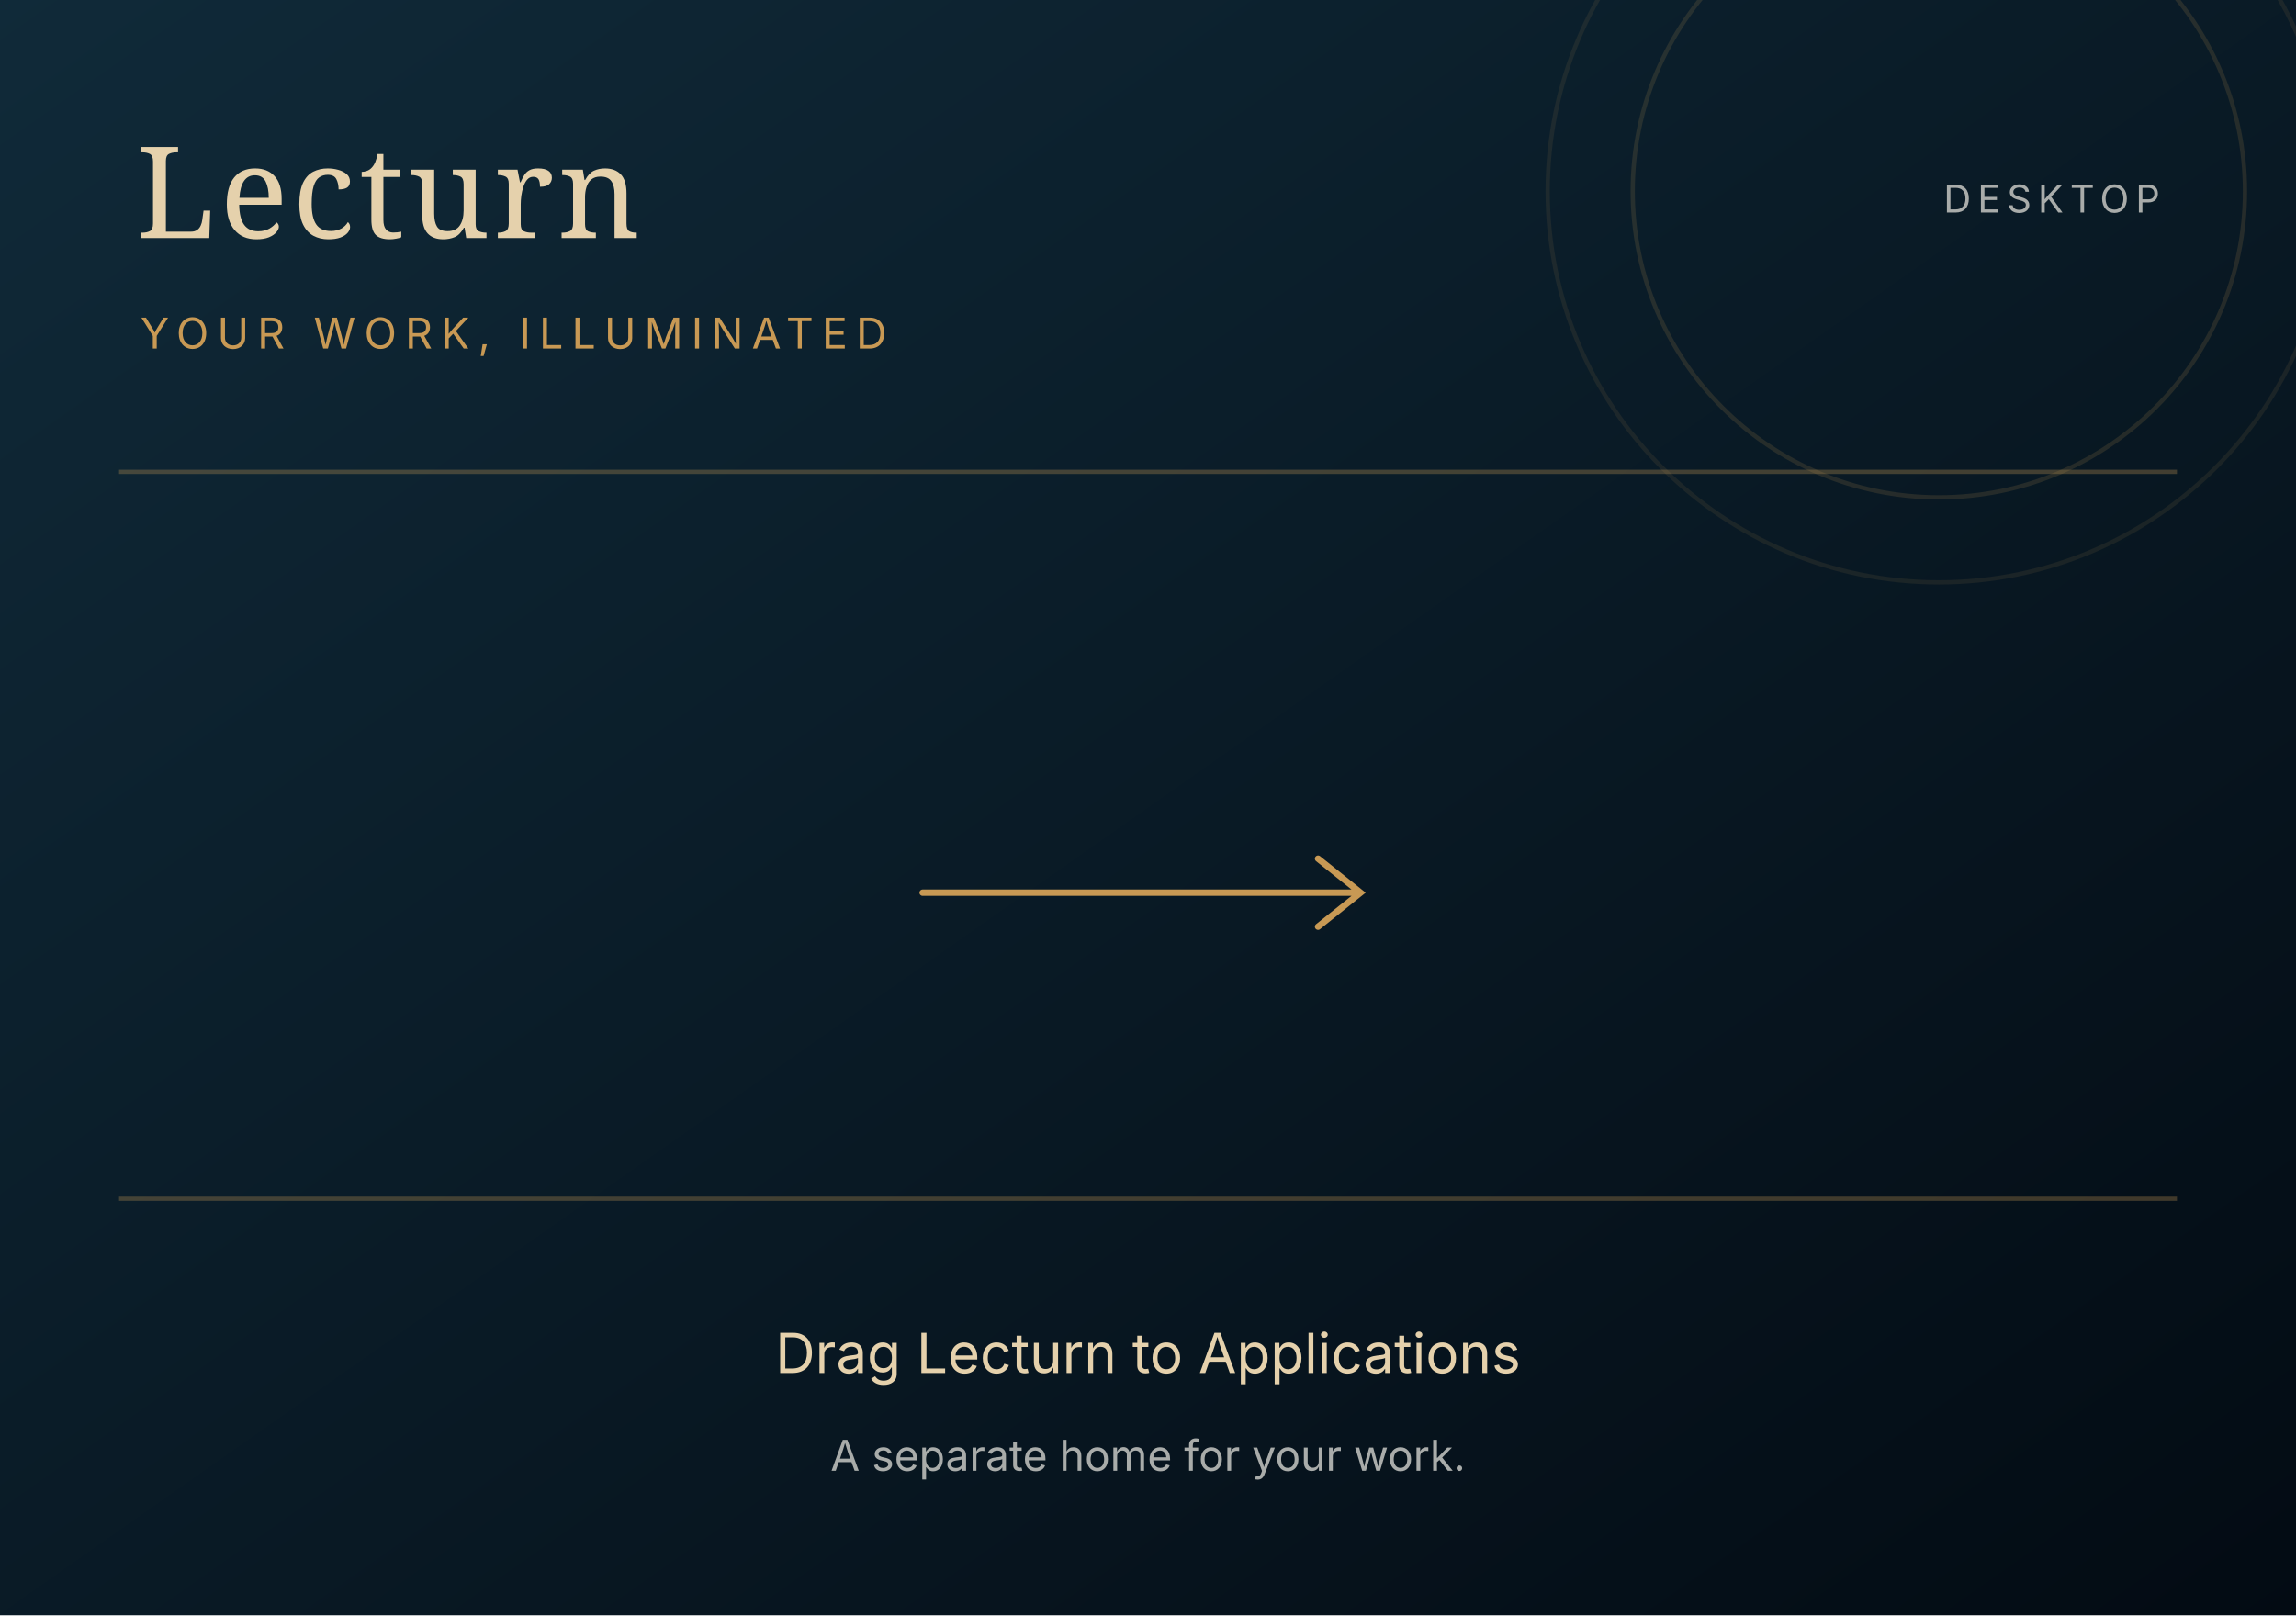
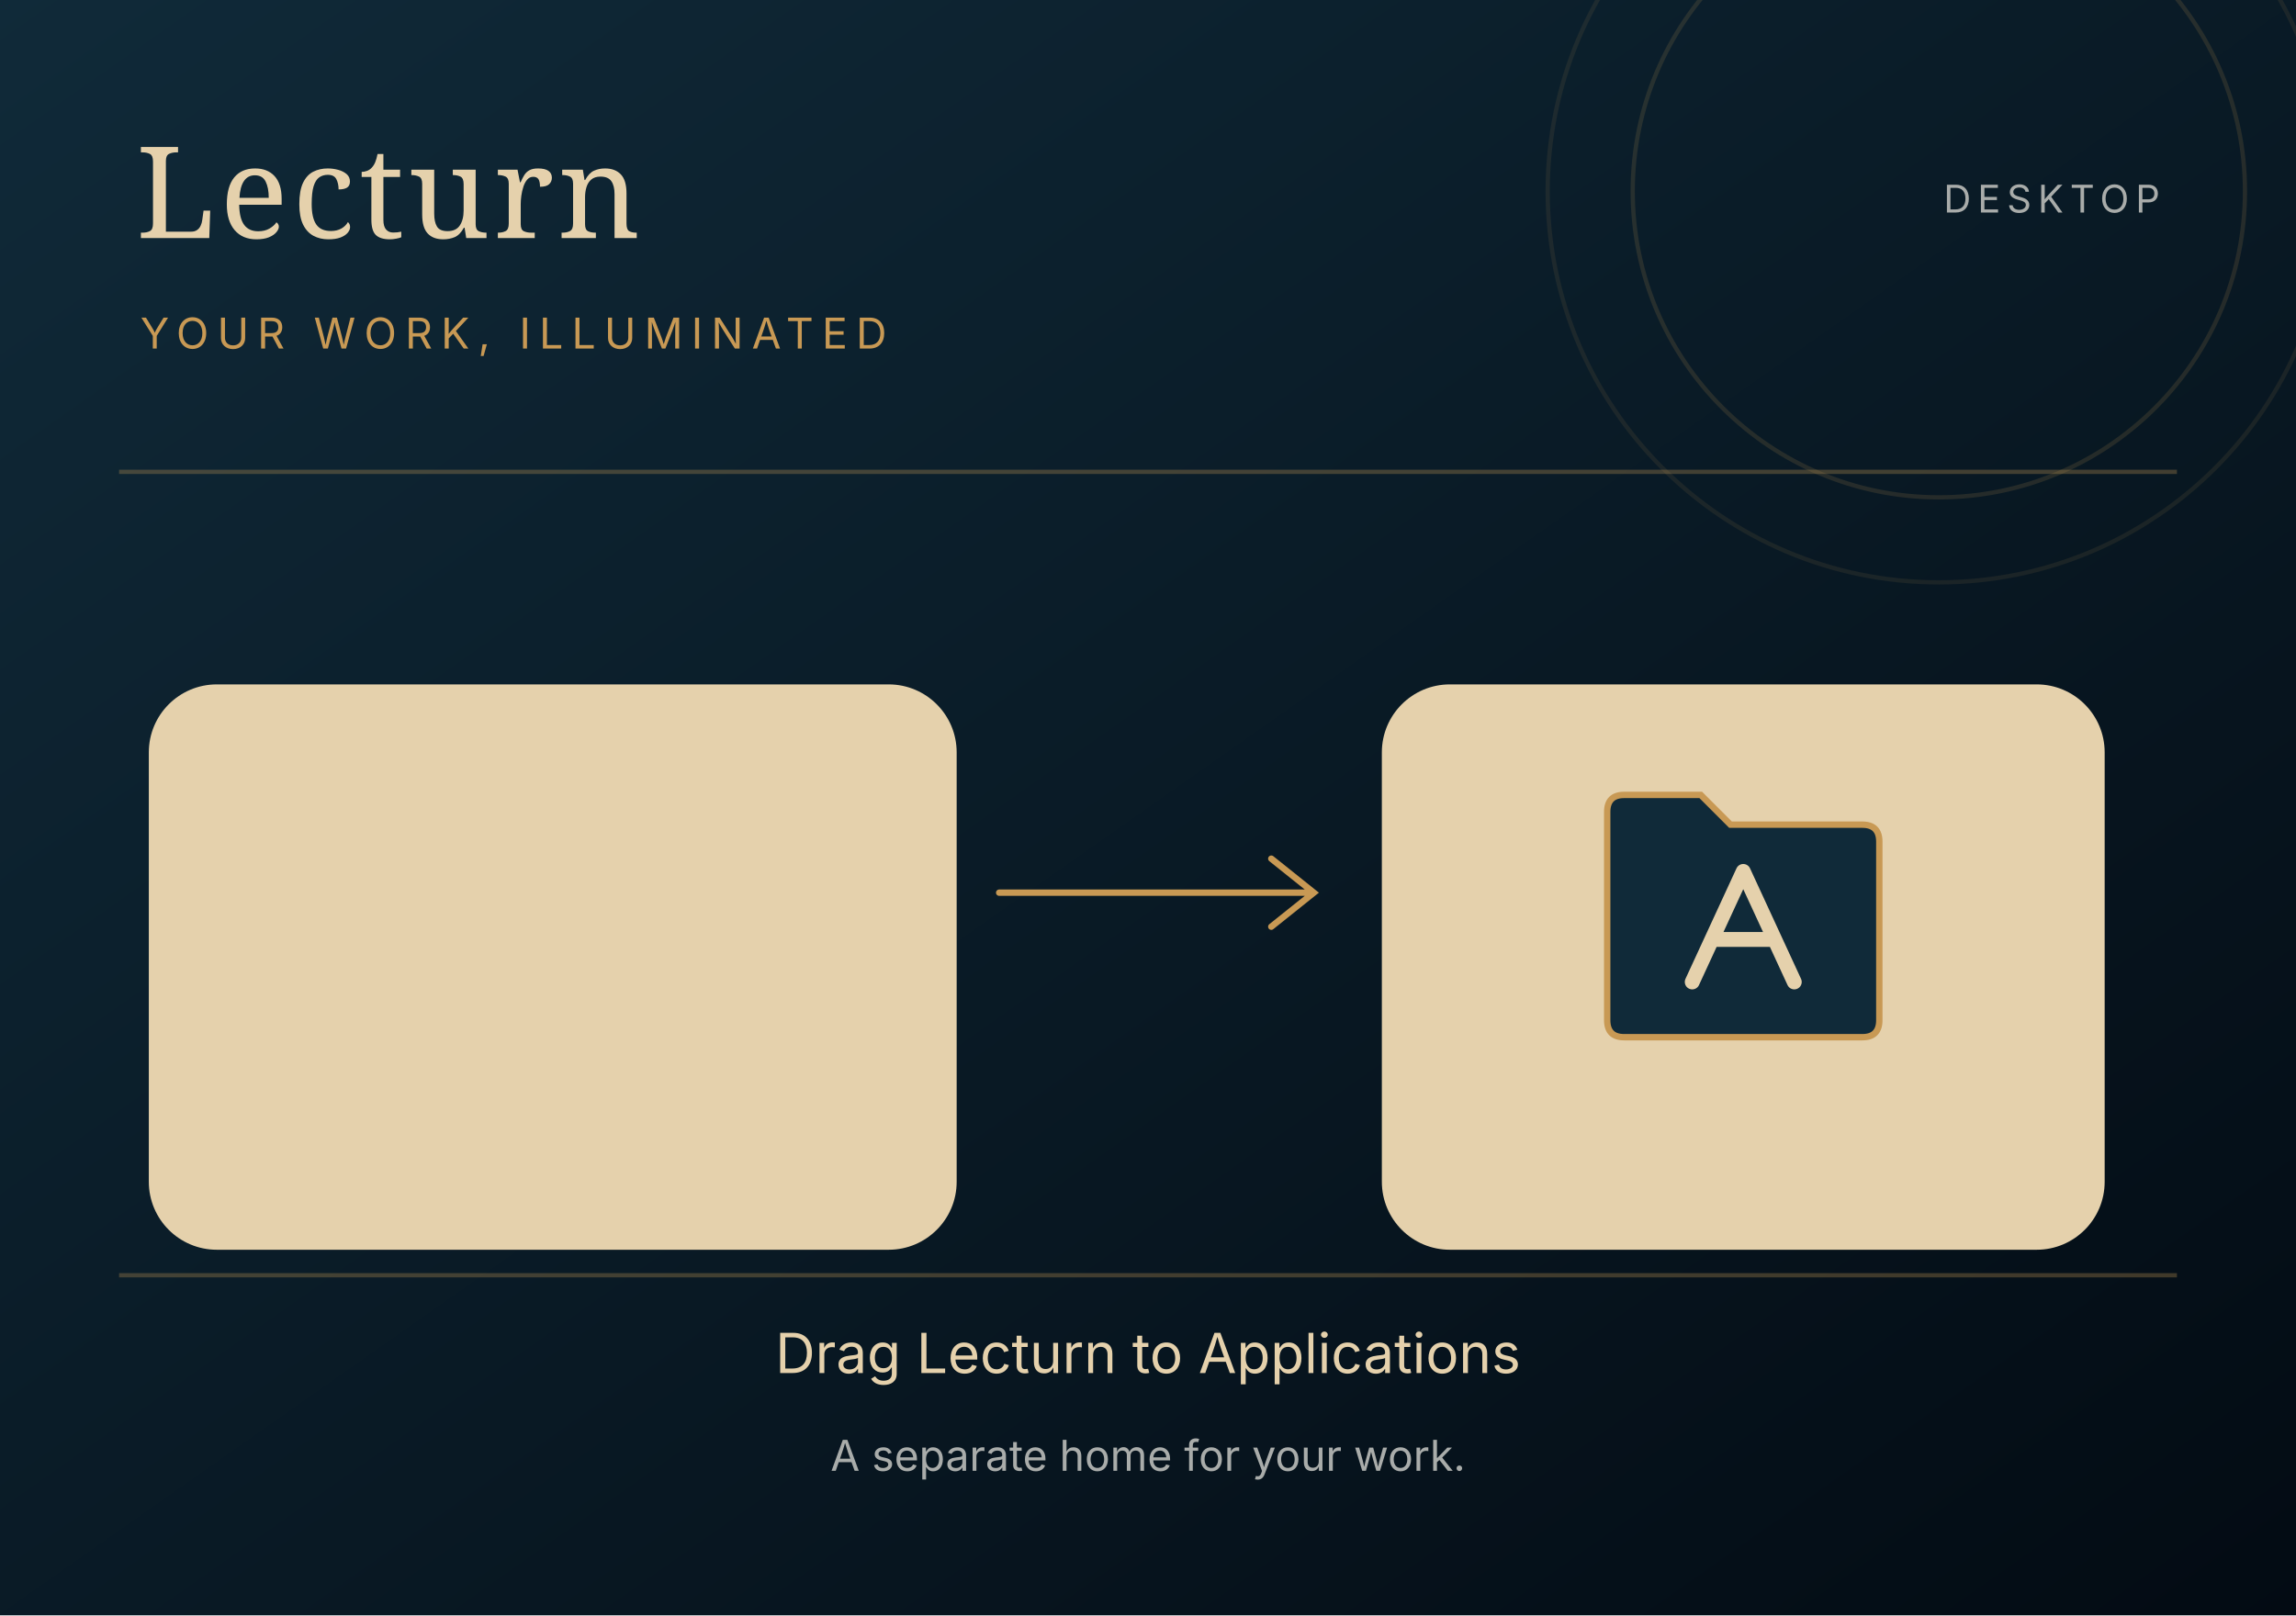
<svg xmlns="http://www.w3.org/2000/svg" width="1080" height="760" viewBox="0 0 540 380" fill="none">
  <defs>
    <linearGradient id="surface" x2="1" y2="1">
      <stop stop-color="#102A39" />
      <stop offset="1" stop-color="#030B13" />
    </linearGradient>
  </defs>
  <rect width="540" height="380" fill="url(#surface)" />
-   <path d="M28 111H512M28 282H512" stroke="#C89954" stroke-opacity=".3" />
+   <path d="M28 111H512M28 300H512" stroke="#C89954" stroke-opacity=".3" />
  <circle cx="456" cy="45" r="92" stroke="#C89954" stroke-opacity=".1" />
  <circle cx="456" cy="45" r="72" stroke="#C89954" stroke-opacity=".15" />
  <g fill="#E5D1AC" font-family="Georgia,serif">
    <text x="32" y="56" font-size="30" letter-spacing="1">Lecturn</text>
  </g>
  <text x="33" y="82" font-family="-apple-system,sans-serif" fill="#C89954" font-size="10" letter-spacing="2">YOUR WORK, ILLUMINATED</text>
  <text x="508" y="50" text-anchor="end" font-family="-apple-system,sans-serif" fill="#A9ACAA" font-size="9" letter-spacing="1.5">DESKTOP</text>
-   <path d="M217 210H320M310 202L320 210L310 218" stroke="#C89954" stroke-width="1.5" stroke-linecap="round" />
+   <rect x="35" y="161" width="190" height="133" rx="16" fill="#E5D1AC" />
+   <rect x="325" y="161" width="170" height="133" rx="16" fill="#E5D1AC" />
+   <path d="M378 198V191Q378 187 382 187H400L407 194H438Q442 194 442 198V240Q442 244 438 244H382Q378 244 378 240Z" fill="#102A39" stroke="#C89954" stroke-width="1.5" />
+   <path d="M398 231L410 205L422 231M403 221H417" stroke="#E5D1AC" stroke-width="3.5" stroke-linecap="round" stroke-linejoin="round" />
+   <path d="M235 210H309M299 202L309 210L299 218" stroke="#C89954" stroke-width="1.5" stroke-linecap="round" />
  <text x="270" y="323" text-anchor="middle" font-family="-apple-system,sans-serif" fill="#E5D1AC" font-size="13">Drag Lecturn to Applications</text>
  <text x="270" y="346" text-anchor="middle" font-family="-apple-system,sans-serif" fill="#A9ACAA" font-size="10">A separate home for your work.</text>
</svg>
